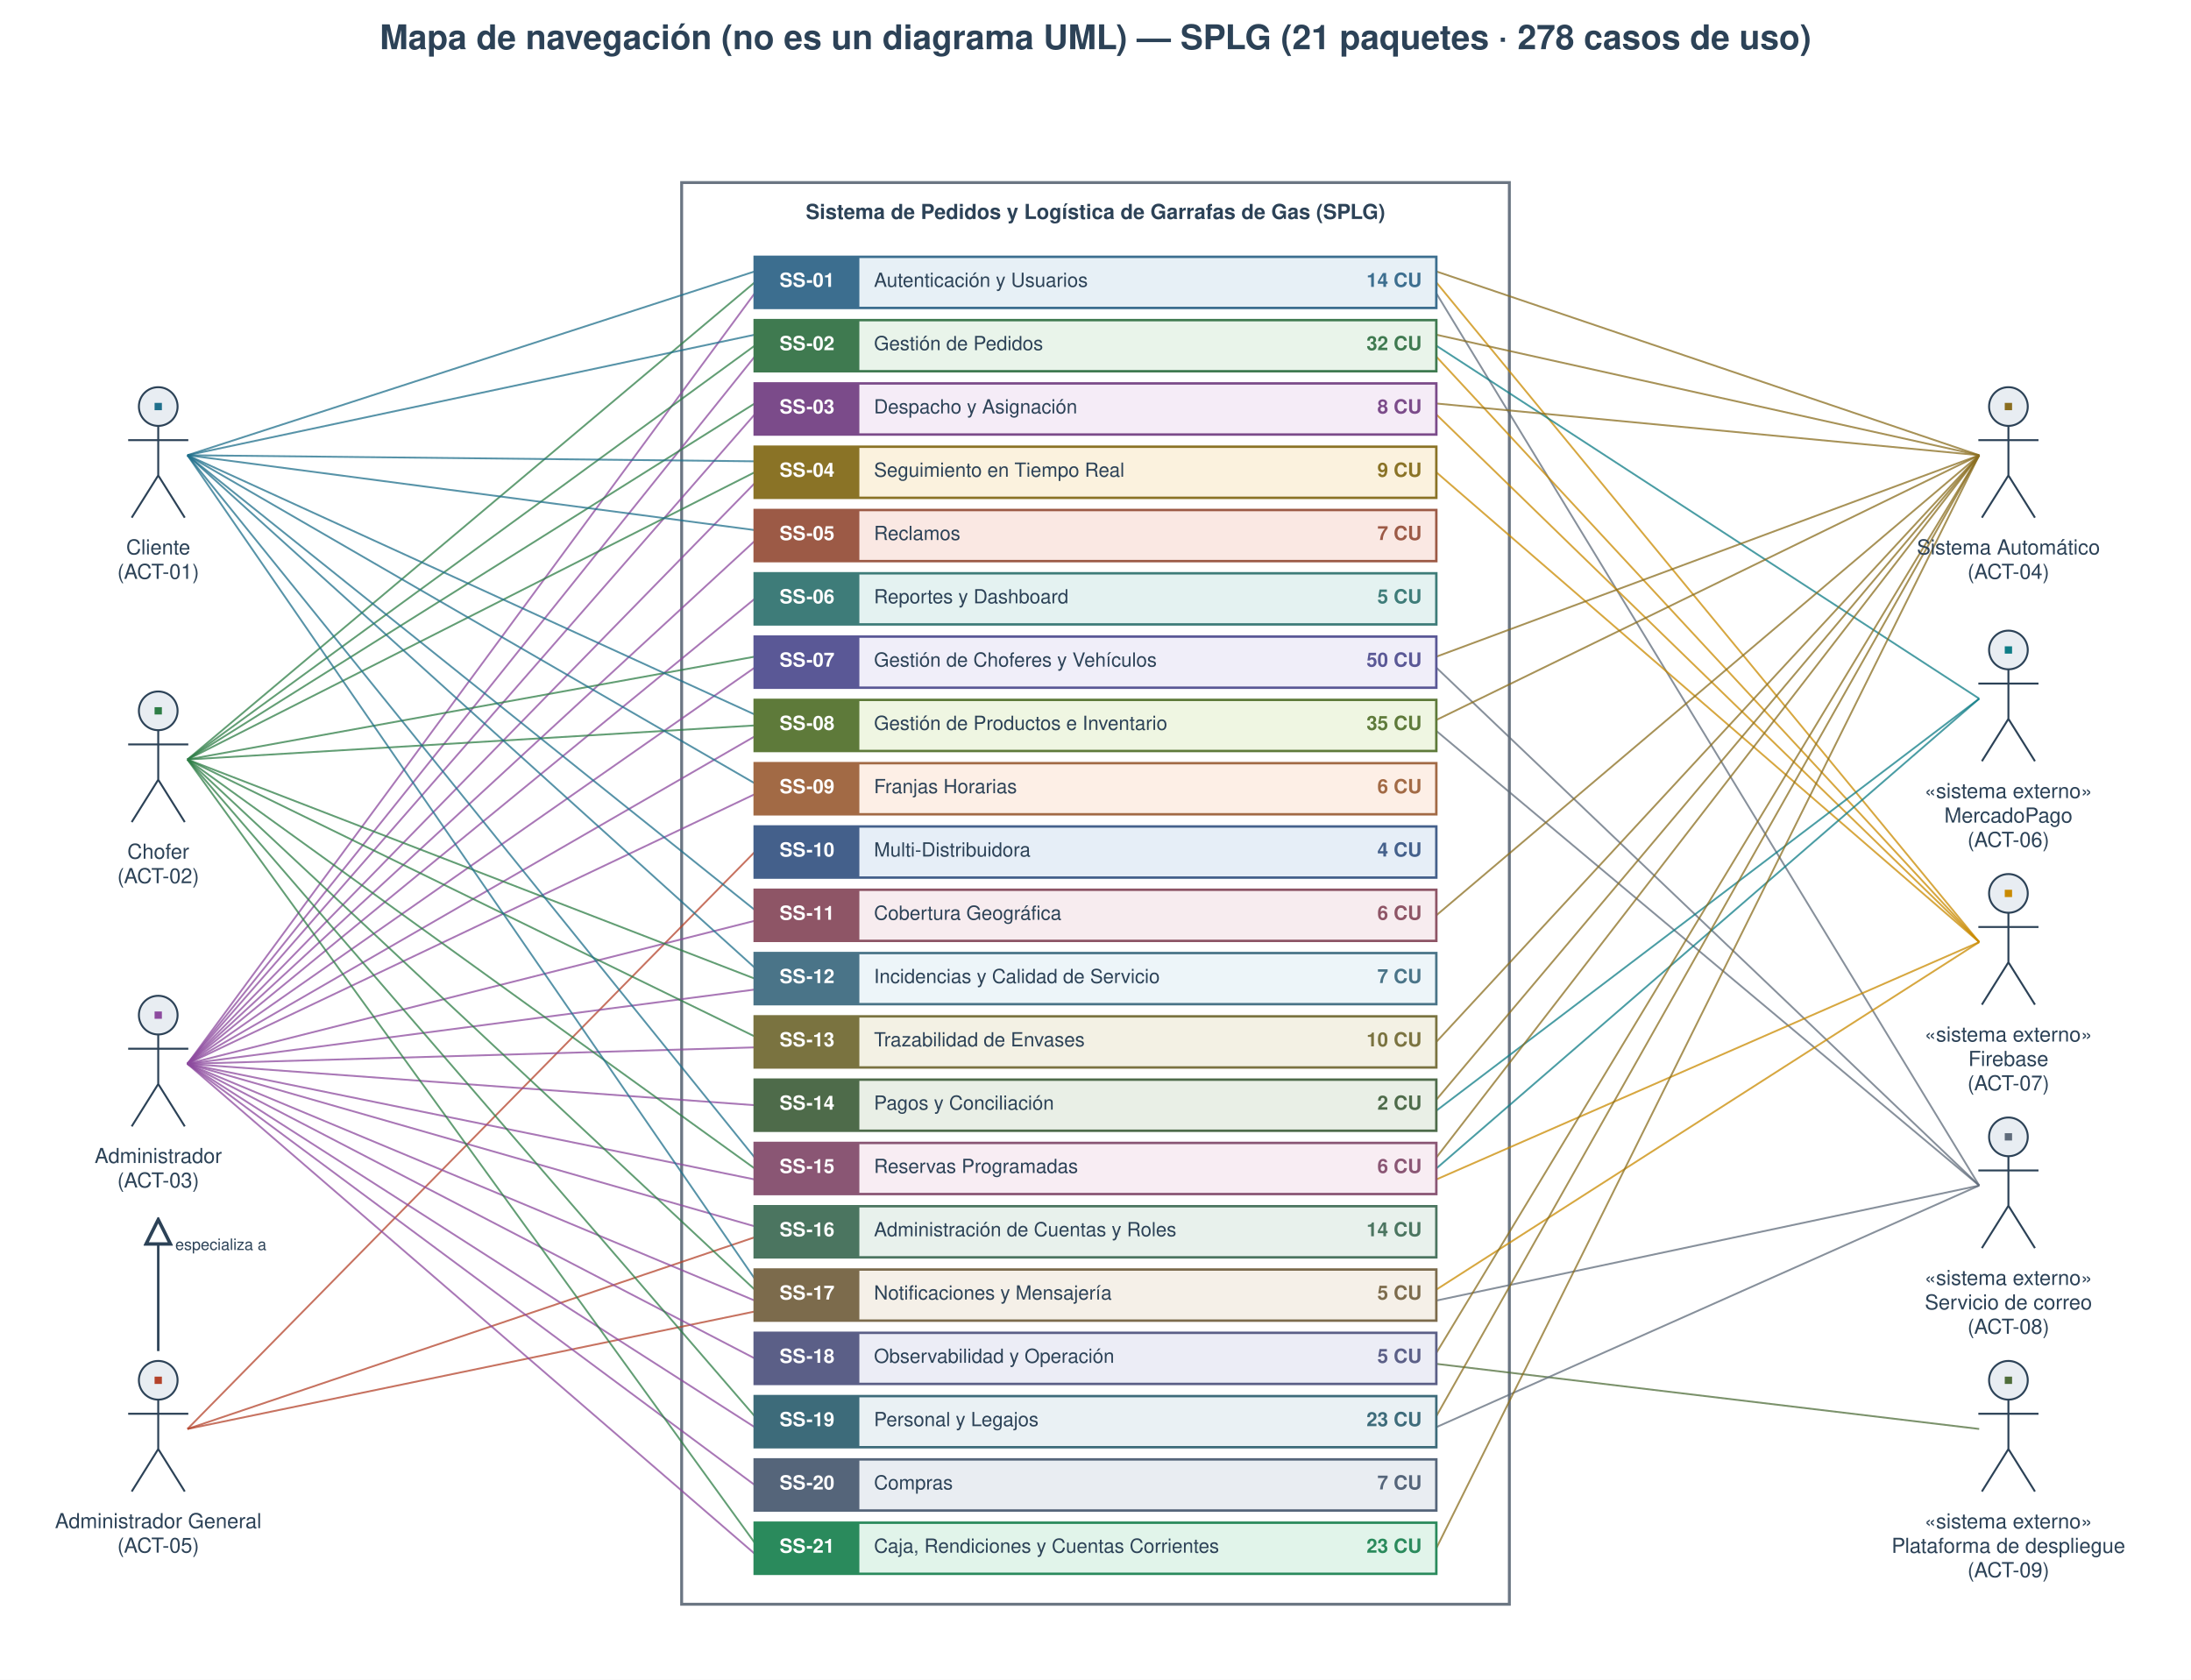
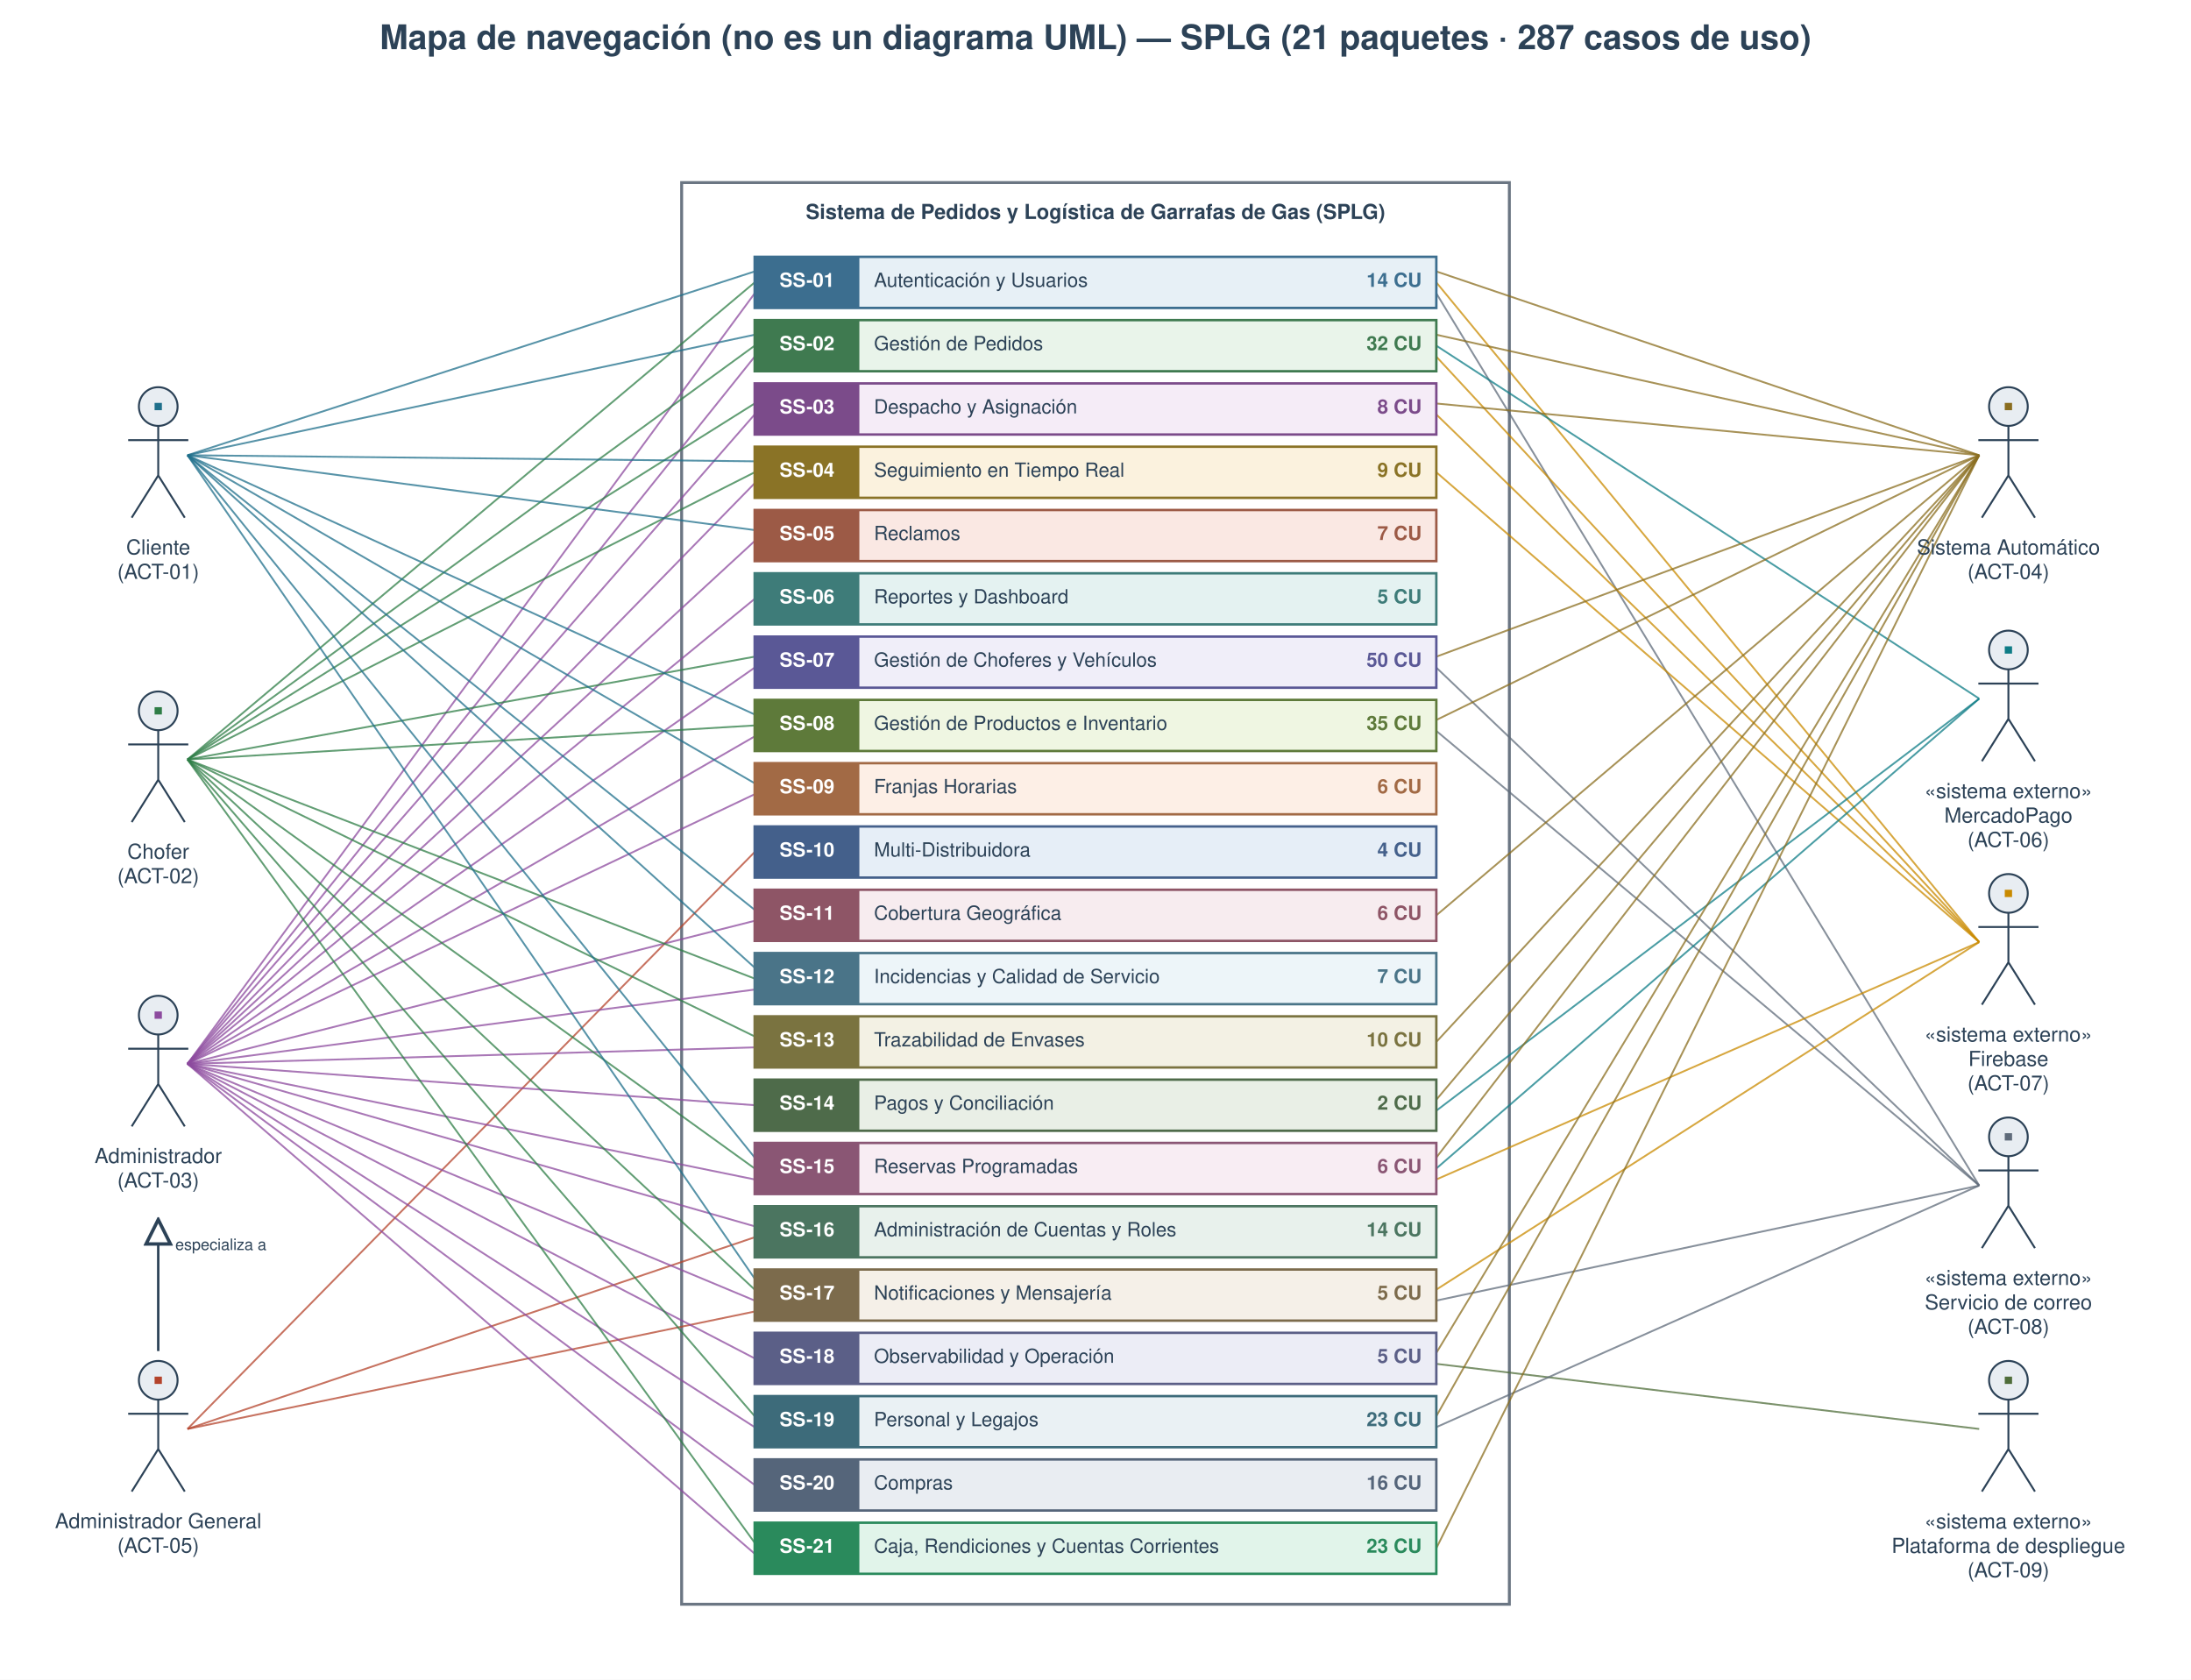
<svg xmlns="http://www.w3.org/2000/svg" width="1800" height="1380" viewBox="0 0 1800 1380" font-family="Helvetica, Arial, sans-serif">
  <defs>
    <marker id="abre" viewBox="0 0 10 10" refX="9" refY="5" markerWidth="9" markerHeight="9" orient="auto-start-reverse">
      <path d="M0 0 L10 5 L0 10" fill="none" stroke="#2C4257" stroke-width="1.4" />
    </marker>
    <marker id="hueco" viewBox="0 0 12 12" refX="11" refY="6" markerWidth="12" markerHeight="12" orient="auto">
      <path d="M1 1 L11 6 L1 11 Z" fill="#FFFFFF" stroke="#2C4257" stroke-width="1.4" />
    </marker>
  </defs>
  <rect width="100%" height="100%" fill="#FFFFFF" />
-   <text x="900.0" y="34.0" font-size="28" text-anchor="middle" dominant-baseline="central" fill="#2C4257" font-weight="bold">Mapa de navegación (no es un diagrama UML) — SPLG (21 paquetes · 278 casos de uso)</text>
+   <text x="900.0" y="34.0" font-size="28" text-anchor="middle" dominant-baseline="central" fill="#2C4257" font-weight="bold">Mapa de navegación (no es un diagrama UML) — SPLG (21 paquetes · 287 casos de uso)</text>
  <rect class="limite" data-x="560" data-y="150" data-w="680" data-h="1168" x="560.0" y="150" width="680" height="1168" fill="#FFFFFF" stroke="#6B7683" stroke-width="2.4" />
  <text x="900.0" y="176.0" font-size="17" text-anchor="middle" dominant-baseline="central" fill="#2C4257" font-weight="bold">Sistema de Pedidos y Logística de Garrafas de Gas (SPLG)</text>
  <line class="asoc" data-act="01" data-pq="SS-01" x1="154.0" y1="374.0" x2="620.0" y2="223.0" stroke="#1F6F8B" stroke-width="1.5" opacity=".75" />
  <line class="asoc" data-act="02" data-pq="SS-01" x1="154.0" y1="624.0" x2="620.0" y2="232.0" stroke="#2E7D46" stroke-width="1.5" opacity=".75" />
  <line class="asoc" data-act="03" data-pq="SS-01" x1="154.0" y1="874.0" x2="620.0" y2="241.0" stroke="#8C4A9E" stroke-width="1.5" opacity=".75" />
  <line class="asoc" data-act="01" data-pq="SS-02" x1="154.0" y1="374.0" x2="620.0" y2="275.0" stroke="#1F6F8B" stroke-width="1.5" opacity=".75" />
  <line class="asoc" data-act="02" data-pq="SS-02" x1="154.0" y1="624.0" x2="620.0" y2="284.0" stroke="#2E7D46" stroke-width="1.5" opacity=".75" />
  <line class="asoc" data-act="03" data-pq="SS-02" x1="154.0" y1="874.0" x2="620.0" y2="293.0" stroke="#8C4A9E" stroke-width="1.5" opacity=".75" />
  <line class="asoc" data-act="02" data-pq="SS-03" x1="154.0" y1="624.0" x2="620.0" y2="331.5" stroke="#2E7D46" stroke-width="1.5" opacity=".75" />
  <line class="asoc" data-act="03" data-pq="SS-03" x1="154.0" y1="874.0" x2="620.0" y2="340.5" stroke="#8C4A9E" stroke-width="1.5" opacity=".75" />
  <line class="asoc" data-act="01" data-pq="SS-04" x1="154.0" y1="374.0" x2="620.0" y2="379.0" stroke="#1F6F8B" stroke-width="1.5" opacity=".75" />
  <line class="asoc" data-act="02" data-pq="SS-04" x1="154.0" y1="624.0" x2="620.0" y2="388.0" stroke="#2E7D46" stroke-width="1.5" opacity=".75" />
  <line class="asoc" data-act="03" data-pq="SS-04" x1="154.0" y1="874.0" x2="620.0" y2="397.0" stroke="#8C4A9E" stroke-width="1.5" opacity=".75" />
  <line class="asoc" data-act="01" data-pq="SS-05" x1="154.0" y1="374.0" x2="620.0" y2="435.5" stroke="#1F6F8B" stroke-width="1.5" opacity=".75" />
  <line class="asoc" data-act="03" data-pq="SS-05" x1="154.0" y1="874.0" x2="620.0" y2="444.5" stroke="#8C4A9E" stroke-width="1.5" opacity=".75" />
  <line class="asoc" data-act="03" data-pq="SS-06" x1="154.0" y1="874.0" x2="620.0" y2="492.0" stroke="#8C4A9E" stroke-width="1.5" opacity=".75" />
  <line class="asoc" data-act="02" data-pq="SS-07" x1="154.0" y1="624.0" x2="620.0" y2="539.5" stroke="#2E7D46" stroke-width="1.5" opacity=".75" />
  <line class="asoc" data-act="03" data-pq="SS-07" x1="154.0" y1="874.0" x2="620.0" y2="548.5" stroke="#8C4A9E" stroke-width="1.5" opacity=".75" />
  <line class="asoc" data-act="01" data-pq="SS-08" x1="154.0" y1="374.0" x2="620.0" y2="587.0" stroke="#1F6F8B" stroke-width="1.5" opacity=".75" />
  <line class="asoc" data-act="02" data-pq="SS-08" x1="154.0" y1="624.0" x2="620.0" y2="596.0" stroke="#2E7D46" stroke-width="1.5" opacity=".75" />
  <line class="asoc" data-act="03" data-pq="SS-08" x1="154.0" y1="874.0" x2="620.0" y2="605.0" stroke="#8C4A9E" stroke-width="1.5" opacity=".75" />
  <line class="asoc" data-act="01" data-pq="SS-09" x1="154.0" y1="374.0" x2="620.0" y2="643.5" stroke="#1F6F8B" stroke-width="1.5" opacity=".75" />
  <line class="asoc" data-act="03" data-pq="SS-09" x1="154.0" y1="874.0" x2="620.0" y2="652.5" stroke="#8C4A9E" stroke-width="1.5" opacity=".75" />
  <line class="asoc" data-act="05" data-pq="SS-10" x1="154.0" y1="1174.0" x2="620.0" y2="700.0" stroke="#B4432B" stroke-width="1.5" opacity=".75" />
  <line class="asoc" data-act="01" data-pq="SS-11" x1="154.0" y1="374.0" x2="620.0" y2="747.5" stroke="#1F6F8B" stroke-width="1.5" opacity=".75" />
  <line class="asoc" data-act="03" data-pq="SS-11" x1="154.0" y1="874.0" x2="620.0" y2="756.5" stroke="#8C4A9E" stroke-width="1.5" opacity=".75" />
  <line class="asoc" data-act="01" data-pq="SS-12" x1="154.0" y1="374.0" x2="620.0" y2="795.0" stroke="#1F6F8B" stroke-width="1.5" opacity=".75" />
  <line class="asoc" data-act="02" data-pq="SS-12" x1="154.0" y1="624.0" x2="620.0" y2="804.0" stroke="#2E7D46" stroke-width="1.5" opacity=".75" />
  <line class="asoc" data-act="03" data-pq="SS-12" x1="154.0" y1="874.0" x2="620.0" y2="813.0" stroke="#8C4A9E" stroke-width="1.5" opacity=".75" />
  <line class="asoc" data-act="02" data-pq="SS-13" x1="154.0" y1="624.0" x2="620.0" y2="851.5" stroke="#2E7D46" stroke-width="1.5" opacity=".75" />
  <line class="asoc" data-act="03" data-pq="SS-13" x1="154.0" y1="874.0" x2="620.0" y2="860.5" stroke="#8C4A9E" stroke-width="1.5" opacity=".75" />
  <line class="asoc" data-act="03" data-pq="SS-14" x1="154.0" y1="874.0" x2="620.0" y2="908.0" stroke="#8C4A9E" stroke-width="1.5" opacity=".75" />
  <line class="asoc" data-act="01" data-pq="SS-15" x1="154.0" y1="374.0" x2="620.0" y2="951.0" stroke="#1F6F8B" stroke-width="1.5" opacity=".75" />
  <line class="asoc" data-act="02" data-pq="SS-15" x1="154.0" y1="624.0" x2="620.0" y2="960.0" stroke="#2E7D46" stroke-width="1.5" opacity=".75" />
  <line class="asoc" data-act="03" data-pq="SS-15" x1="154.0" y1="874.0" x2="620.0" y2="969.0" stroke="#8C4A9E" stroke-width="1.5" opacity=".75" />
  <line class="asoc" data-act="03" data-pq="SS-16" x1="154.0" y1="874.0" x2="620.0" y2="1007.5" stroke="#8C4A9E" stroke-width="1.5" opacity=".75" />
  <line class="asoc" data-act="05" data-pq="SS-16" x1="154.0" y1="1174.0" x2="620.0" y2="1016.5" stroke="#B4432B" stroke-width="1.5" opacity=".75" />
  <line class="asoc" data-act="01" data-pq="SS-17" x1="154.0" y1="374.0" x2="620.0" y2="1050.5" stroke="#1F6F8B" stroke-width="1.5" opacity=".75" />
  <line class="asoc" data-act="02" data-pq="SS-17" x1="154.0" y1="624.0" x2="620.0" y2="1059.5" stroke="#2E7D46" stroke-width="1.5" opacity=".75" />
  <line class="asoc" data-act="03" data-pq="SS-17" x1="154.0" y1="874.0" x2="620.0" y2="1068.5" stroke="#8C4A9E" stroke-width="1.5" opacity=".75" />
  <line class="asoc" data-act="05" data-pq="SS-17" x1="154.0" y1="1174.0" x2="620.0" y2="1077.5" stroke="#B4432B" stroke-width="1.5" opacity=".75" />
  <line class="asoc" data-act="03" data-pq="SS-18" x1="154.0" y1="874.0" x2="620.0" y2="1116.0" stroke="#8C4A9E" stroke-width="1.5" opacity=".75" />
  <line class="asoc" data-act="02" data-pq="SS-19" x1="154.0" y1="624.0" x2="620.0" y2="1163.5" stroke="#2E7D46" stroke-width="1.5" opacity=".75" />
  <line class="asoc" data-act="03" data-pq="SS-19" x1="154.0" y1="874.0" x2="620.0" y2="1172.5" stroke="#8C4A9E" stroke-width="1.5" opacity=".75" />
  <line class="asoc" data-act="03" data-pq="SS-20" x1="154.0" y1="874.0" x2="620.0" y2="1220.0" stroke="#8C4A9E" stroke-width="1.5" opacity=".75" />
  <line class="asoc" data-act="02" data-pq="SS-21" x1="154.0" y1="624.0" x2="620.0" y2="1267.5" stroke="#2E7D46" stroke-width="1.5" opacity=".75" />
  <line class="asoc" data-act="03" data-pq="SS-21" x1="154.0" y1="874.0" x2="620.0" y2="1276.5" stroke="#8C4A9E" stroke-width="1.5" opacity=".75" />
  <line class="asoc" data-act="04" data-pq="SS-01" x1="1626.0" y1="374.0" x2="1180.0" y2="223.0" stroke="#8A6D1F" stroke-width="1.5" opacity=".75" />
  <line class="asoc" data-act="07" data-pq="SS-01" x1="1626.0" y1="774.0" x2="1180.0" y2="232.0" stroke="#C98A00" stroke-width="1.5" opacity=".75" />
  <line class="asoc" data-act="08" data-pq="SS-01" x1="1626.0" y1="974.0" x2="1180.0" y2="241.0" stroke="#5F6B7A" stroke-width="1.5" opacity=".75" />
  <line class="asoc" data-act="04" data-pq="SS-02" x1="1626.0" y1="374.0" x2="1180.0" y2="275.0" stroke="#8A6D1F" stroke-width="1.5" opacity=".75" />
  <line class="asoc" data-act="06" data-pq="SS-02" x1="1626.0" y1="574.0" x2="1180.0" y2="284.0" stroke="#0E7C86" stroke-width="1.5" opacity=".75" />
  <line class="asoc" data-act="07" data-pq="SS-02" x1="1626.0" y1="774.0" x2="1180.0" y2="293.0" stroke="#C98A00" stroke-width="1.5" opacity=".75" />
  <line class="asoc" data-act="04" data-pq="SS-03" x1="1626.0" y1="374.0" x2="1180.0" y2="331.5" stroke="#8A6D1F" stroke-width="1.5" opacity=".75" />
  <line class="asoc" data-act="07" data-pq="SS-03" x1="1626.0" y1="774.0" x2="1180.0" y2="340.5" stroke="#C98A00" stroke-width="1.5" opacity=".75" />
  <line class="asoc" data-act="07" data-pq="SS-04" x1="1626.0" y1="774.0" x2="1180.0" y2="388.0" stroke="#C98A00" stroke-width="1.5" opacity=".75" />
  <line class="asoc" data-act="04" data-pq="SS-07" x1="1626.0" y1="374.0" x2="1180.0" y2="539.5" stroke="#8A6D1F" stroke-width="1.5" opacity=".75" />
  <line class="asoc" data-act="08" data-pq="SS-07" x1="1626.0" y1="974.0" x2="1180.0" y2="548.5" stroke="#5F6B7A" stroke-width="1.5" opacity=".75" />
  <line class="asoc" data-act="04" data-pq="SS-08" x1="1626.0" y1="374.0" x2="1180.0" y2="591.5" stroke="#8A6D1F" stroke-width="1.5" opacity=".75" />
  <line class="asoc" data-act="08" data-pq="SS-08" x1="1626.0" y1="974.0" x2="1180.0" y2="600.5" stroke="#5F6B7A" stroke-width="1.5" opacity=".75" />
  <line class="asoc" data-act="04" data-pq="SS-11" x1="1626.0" y1="374.0" x2="1180.0" y2="752.0" stroke="#8A6D1F" stroke-width="1.5" opacity=".75" />
  <line class="asoc" data-act="04" data-pq="SS-13" x1="1626.0" y1="374.0" x2="1180.0" y2="856.0" stroke="#8A6D1F" stroke-width="1.5" opacity=".75" />
  <line class="asoc" data-act="04" data-pq="SS-14" x1="1626.0" y1="374.0" x2="1180.0" y2="903.5" stroke="#8A6D1F" stroke-width="1.5" opacity=".75" />
  <line class="asoc" data-act="06" data-pq="SS-14" x1="1626.0" y1="574.0" x2="1180.0" y2="912.5" stroke="#0E7C86" stroke-width="1.5" opacity=".75" />
  <line class="asoc" data-act="04" data-pq="SS-15" x1="1626.0" y1="374.0" x2="1180.0" y2="951.0" stroke="#8A6D1F" stroke-width="1.5" opacity=".75" />
  <line class="asoc" data-act="06" data-pq="SS-15" x1="1626.0" y1="574.0" x2="1180.0" y2="960.0" stroke="#0E7C86" stroke-width="1.5" opacity=".75" />
  <line class="asoc" data-act="07" data-pq="SS-15" x1="1626.0" y1="774.0" x2="1180.0" y2="969.0" stroke="#C98A00" stroke-width="1.5" opacity=".75" />
  <line class="asoc" data-act="07" data-pq="SS-17" x1="1626.0" y1="774.0" x2="1180.0" y2="1059.5" stroke="#C98A00" stroke-width="1.5" opacity=".75" />
  <line class="asoc" data-act="08" data-pq="SS-17" x1="1626.0" y1="974.0" x2="1180.0" y2="1068.5" stroke="#5F6B7A" stroke-width="1.5" opacity=".75" />
  <line class="asoc" data-act="04" data-pq="SS-18" x1="1626.0" y1="374.0" x2="1180.0" y2="1111.5" stroke="#8A6D1F" stroke-width="1.5" opacity=".75" />
  <line class="asoc" data-act="09" data-pq="SS-18" x1="1626.0" y1="1174.0" x2="1180.0" y2="1120.5" stroke="#4F6D3A" stroke-width="1.5" opacity=".75" />
  <line class="asoc" data-act="04" data-pq="SS-19" x1="1626.0" y1="374.0" x2="1180.0" y2="1163.5" stroke="#8A6D1F" stroke-width="1.5" opacity=".75" />
  <line class="asoc" data-act="08" data-pq="SS-19" x1="1626.0" y1="974.0" x2="1180.0" y2="1172.5" stroke="#5F6B7A" stroke-width="1.5" opacity=".75" />
  <line class="asoc" data-act="04" data-pq="SS-21" x1="1626.0" y1="374.0" x2="1180.0" y2="1272.0" stroke="#8A6D1F" stroke-width="1.5" opacity=".75" />
  <g class="paquete" data-pq="SS-01" data-n="14">
    <rect x="620.0" y="211" width="560" height="42" fill="#E7F0F6" stroke="#3C6E8F" stroke-width="2" />
    <rect x="620.0" y="211" width="86" height="42" fill="#3C6E8F" />
    <text x="663.0" y="232.0" font-size="16" text-anchor="middle" dominant-baseline="central" fill="#FFFFFF" font-weight="bold">SS-01</text>
    <text x="718.0" y="232.0" font-size="16" text-anchor="start" dominant-baseline="central" fill="#2C4257">Autenticación y Usuarios</text>
    <text x="1168.0" y="232.0" font-size="16" text-anchor="end" dominant-baseline="central" fill="#3C6E8F" font-weight="bold">14 CU</text>
  </g>
  <g class="paquete" data-pq="SS-02" data-n="32">
    <rect x="620.0" y="263" width="560" height="42" fill="#E9F4EA" stroke="#3F7A50" stroke-width="2" />
    <rect x="620.0" y="263" width="86" height="42" fill="#3F7A50" />
    <text x="663.0" y="284.0" font-size="16" text-anchor="middle" dominant-baseline="central" fill="#FFFFFF" font-weight="bold">SS-02</text>
    <text x="718.0" y="284.0" font-size="16" text-anchor="start" dominant-baseline="central" fill="#2C4257">Gestión de Pedidos</text>
    <text x="1168.0" y="284.0" font-size="16" text-anchor="end" dominant-baseline="central" fill="#3F7A50" font-weight="bold">32 CU</text>
  </g>
  <g class="paquete" data-pq="SS-03" data-n="8">
    <rect x="620.0" y="315" width="560" height="42" fill="#F5ECF7" stroke="#7B4B8A" stroke-width="2" />
    <rect x="620.0" y="315" width="86" height="42" fill="#7B4B8A" />
    <text x="663.0" y="336.0" font-size="16" text-anchor="middle" dominant-baseline="central" fill="#FFFFFF" font-weight="bold">SS-03</text>
    <text x="718.0" y="336.0" font-size="16" text-anchor="start" dominant-baseline="central" fill="#2C4257">Despacho y Asignación</text>
    <text x="1168.0" y="336.0" font-size="16" text-anchor="end" dominant-baseline="central" fill="#7B4B8A" font-weight="bold">8 CU</text>
  </g>
  <g class="paquete" data-pq="SS-04" data-n="9">
    <rect x="620.0" y="367" width="560" height="42" fill="#FBF2DE" stroke="#8A7326" stroke-width="2" />
    <rect x="620.0" y="367" width="86" height="42" fill="#8A7326" />
    <text x="663.0" y="388.0" font-size="16" text-anchor="middle" dominant-baseline="central" fill="#FFFFFF" font-weight="bold">SS-04</text>
    <text x="718.0" y="388.0" font-size="16" text-anchor="start" dominant-baseline="central" fill="#2C4257">Seguimiento en Tiempo Real</text>
    <text x="1168.0" y="388.0" font-size="16" text-anchor="end" dominant-baseline="central" fill="#8A7326" font-weight="bold">9 CU</text>
  </g>
  <g class="paquete" data-pq="SS-05" data-n="7">
    <rect x="620.0" y="419" width="560" height="42" fill="#FAE8E3" stroke="#9C5A46" stroke-width="2" />
    <rect x="620.0" y="419" width="86" height="42" fill="#9C5A46" />
    <text x="663.0" y="440.0" font-size="16" text-anchor="middle" dominant-baseline="central" fill="#FFFFFF" font-weight="bold">SS-05</text>
    <text x="718.0" y="440.0" font-size="16" text-anchor="start" dominant-baseline="central" fill="#2C4257">Reclamos</text>
    <text x="1168.0" y="440.0" font-size="16" text-anchor="end" dominant-baseline="central" fill="#9C5A46" font-weight="bold">7 CU</text>
  </g>
  <g class="paquete" data-pq="SS-06" data-n="5">
    <rect x="620.0" y="471" width="560" height="42" fill="#E4F2F1" stroke="#3E7C79" stroke-width="2" />
    <rect x="620.0" y="471" width="86" height="42" fill="#3E7C79" />
    <text x="663.0" y="492.0" font-size="16" text-anchor="middle" dominant-baseline="central" fill="#FFFFFF" font-weight="bold">SS-06</text>
    <text x="718.0" y="492.0" font-size="16" text-anchor="start" dominant-baseline="central" fill="#2C4257">Reportes y Dashboard</text>
    <text x="1168.0" y="492.0" font-size="16" text-anchor="end" dominant-baseline="central" fill="#3E7C79" font-weight="bold">5 CU</text>
  </g>
  <g class="paquete" data-pq="SS-07" data-n="50">
    <rect x="620.0" y="523" width="560" height="42" fill="#F0EEF9" stroke="#5A5896" stroke-width="2" />
    <rect x="620.0" y="523" width="86" height="42" fill="#5A5896" />
    <text x="663.0" y="544.0" font-size="16" text-anchor="middle" dominant-baseline="central" fill="#FFFFFF" font-weight="bold">SS-07</text>
    <text x="718.0" y="544.0" font-size="16" text-anchor="start" dominant-baseline="central" fill="#2C4257">Gestión de Choferes y Vehículos</text>
    <text x="1168.0" y="544.0" font-size="16" text-anchor="end" dominant-baseline="central" fill="#5A5896" font-weight="bold">50 CU</text>
  </g>
  <g class="paquete" data-pq="SS-08" data-n="35">
    <rect x="620.0" y="575" width="560" height="42" fill="#EFF6E2" stroke="#5E7A3A" stroke-width="2" />
    <rect x="620.0" y="575" width="86" height="42" fill="#5E7A3A" />
    <text x="663.0" y="596.0" font-size="16" text-anchor="middle" dominant-baseline="central" fill="#FFFFFF" font-weight="bold">SS-08</text>
    <text x="718.0" y="596.0" font-size="16" text-anchor="start" dominant-baseline="central" fill="#2C4257">Gestión de Productos e Inventario</text>
    <text x="1168.0" y="596.0" font-size="16" text-anchor="end" dominant-baseline="central" fill="#5E7A3A" font-weight="bold">35 CU</text>
  </g>
  <g class="paquete" data-pq="SS-09" data-n="6">
    <rect x="620.0" y="627" width="560" height="42" fill="#FDEFE6" stroke="#A26A45" stroke-width="2" />
    <rect x="620.0" y="627" width="86" height="42" fill="#A26A45" />
    <text x="663.0" y="648.0" font-size="16" text-anchor="middle" dominant-baseline="central" fill="#FFFFFF" font-weight="bold">SS-09</text>
    <text x="718.0" y="648.0" font-size="16" text-anchor="start" dominant-baseline="central" fill="#2C4257">Franjas Horarias</text>
    <text x="1168.0" y="648.0" font-size="16" text-anchor="end" dominant-baseline="central" fill="#A26A45" font-weight="bold">6 CU</text>
  </g>
  <g class="paquete" data-pq="SS-10" data-n="4">
    <rect x="620.0" y="679" width="560" height="42" fill="#E6EEF7" stroke="#44608B" stroke-width="2" />
    <rect x="620.0" y="679" width="86" height="42" fill="#44608B" />
    <text x="663.0" y="700.0" font-size="16" text-anchor="middle" dominant-baseline="central" fill="#FFFFFF" font-weight="bold">SS-10</text>
    <text x="718.0" y="700.0" font-size="16" text-anchor="start" dominant-baseline="central" fill="#2C4257">Multi-Distribuidora</text>
    <text x="1168.0" y="700.0" font-size="16" text-anchor="end" dominant-baseline="central" fill="#44608B" font-weight="bold">4 CU</text>
  </g>
  <g class="paquete" data-pq="SS-11" data-n="6">
    <rect x="620.0" y="731" width="560" height="42" fill="#F7ECEF" stroke="#8E5566" stroke-width="2" />
    <rect x="620.0" y="731" width="86" height="42" fill="#8E5566" />
    <text x="663.0" y="752.0" font-size="16" text-anchor="middle" dominant-baseline="central" fill="#FFFFFF" font-weight="bold">SS-11</text>
    <text x="718.0" y="752.0" font-size="16" text-anchor="start" dominant-baseline="central" fill="#2C4257">Cobertura Geográfica</text>
    <text x="1168.0" y="752.0" font-size="16" text-anchor="end" dominant-baseline="central" fill="#8E5566" font-weight="bold">6 CU</text>
  </g>
  <g class="paquete" data-pq="SS-12" data-n="7">
    <rect x="620.0" y="783" width="560" height="42" fill="#EDF5F9" stroke="#4A7488" stroke-width="2" />
    <rect x="620.0" y="783" width="86" height="42" fill="#4A7488" />
    <text x="663.0" y="804.0" font-size="16" text-anchor="middle" dominant-baseline="central" fill="#FFFFFF" font-weight="bold">SS-12</text>
    <text x="718.0" y="804.0" font-size="16" text-anchor="start" dominant-baseline="central" fill="#2C4257">Incidencias y Calidad de Servicio</text>
    <text x="1168.0" y="804.0" font-size="16" text-anchor="end" dominant-baseline="central" fill="#4A7488" font-weight="bold">7 CU</text>
  </g>
  <g class="paquete" data-pq="SS-13" data-n="10">
    <rect x="620.0" y="835" width="560" height="42" fill="#F3F1E4" stroke="#7A7340" stroke-width="2" />
    <rect x="620.0" y="835" width="86" height="42" fill="#7A7340" />
    <text x="663.0" y="856.0" font-size="16" text-anchor="middle" dominant-baseline="central" fill="#FFFFFF" font-weight="bold">SS-13</text>
    <text x="718.0" y="856.0" font-size="16" text-anchor="start" dominant-baseline="central" fill="#2C4257">Trazabilidad de Envases</text>
    <text x="1168.0" y="856.0" font-size="16" text-anchor="end" dominant-baseline="central" fill="#7A7340" font-weight="bold">10 CU</text>
  </g>
  <g class="paquete" data-pq="SS-14" data-n="2">
    <rect x="620.0" y="887" width="560" height="42" fill="#E9EFE6" stroke="#4E6B4A" stroke-width="2" />
    <rect x="620.0" y="887" width="86" height="42" fill="#4E6B4A" />
    <text x="663.0" y="908.0" font-size="16" text-anchor="middle" dominant-baseline="central" fill="#FFFFFF" font-weight="bold">SS-14</text>
    <text x="718.0" y="908.0" font-size="16" text-anchor="start" dominant-baseline="central" fill="#2C4257">Pagos y Conciliación</text>
    <text x="1168.0" y="908.0" font-size="16" text-anchor="end" dominant-baseline="central" fill="#4E6B4A" font-weight="bold">2 CU</text>
  </g>
  <g class="paquete" data-pq="SS-15" data-n="6">
    <rect x="620.0" y="939" width="560" height="42" fill="#F8EDF3" stroke="#8A5674" stroke-width="2" />
    <rect x="620.0" y="939" width="86" height="42" fill="#8A5674" />
    <text x="663.0" y="960.0" font-size="16" text-anchor="middle" dominant-baseline="central" fill="#FFFFFF" font-weight="bold">SS-15</text>
    <text x="718.0" y="960.0" font-size="16" text-anchor="start" dominant-baseline="central" fill="#2C4257">Reservas Programadas</text>
    <text x="1168.0" y="960.0" font-size="16" text-anchor="end" dominant-baseline="central" fill="#8A5674" font-weight="bold">6 CU</text>
  </g>
  <g class="paquete" data-pq="SS-16" data-n="14">
    <rect x="620.0" y="991" width="560" height="42" fill="#E8F1EC" stroke="#4B7560" stroke-width="2" />
    <rect x="620.0" y="991" width="86" height="42" fill="#4B7560" />
    <text x="663.0" y="1012.0" font-size="16" text-anchor="middle" dominant-baseline="central" fill="#FFFFFF" font-weight="bold">SS-16</text>
    <text x="718.0" y="1012.0" font-size="16" text-anchor="start" dominant-baseline="central" fill="#2C4257">Administración de Cuentas y Roles</text>
    <text x="1168.0" y="1012.0" font-size="16" text-anchor="end" dominant-baseline="central" fill="#4B7560" font-weight="bold">14 CU</text>
  </g>
  <g class="paquete" data-pq="SS-17" data-n="5">
    <rect x="620.0" y="1043" width="560" height="42" fill="#F5F0E8" stroke="#7C6B4C" stroke-width="2" />
    <rect x="620.0" y="1043" width="86" height="42" fill="#7C6B4C" />
    <text x="663.0" y="1064.0" font-size="16" text-anchor="middle" dominant-baseline="central" fill="#FFFFFF" font-weight="bold">SS-17</text>
    <text x="718.0" y="1064.0" font-size="16" text-anchor="start" dominant-baseline="central" fill="#2C4257">Notificaciones y Mensajería</text>
    <text x="1168.0" y="1064.0" font-size="16" text-anchor="end" dominant-baseline="central" fill="#7C6B4C" font-weight="bold">5 CU</text>
  </g>
  <g class="paquete" data-pq="SS-18" data-n="5">
    <rect x="620.0" y="1095" width="560" height="42" fill="#ECEDF6" stroke="#5B5F87" stroke-width="2" />
    <rect x="620.0" y="1095" width="86" height="42" fill="#5B5F87" />
    <text x="663.0" y="1116.0" font-size="16" text-anchor="middle" dominant-baseline="central" fill="#FFFFFF" font-weight="bold">SS-18</text>
    <text x="718.0" y="1116.0" font-size="16" text-anchor="start" dominant-baseline="central" fill="#2C4257">Observabilidad y Operación</text>
    <text x="1168.0" y="1116.0" font-size="16" text-anchor="end" dominant-baseline="central" fill="#5B5F87" font-weight="bold">5 CU</text>
  </g>
  <g class="paquete" data-pq="SS-19" data-n="23">
    <rect x="620.0" y="1147" width="560" height="42" fill="#EAF1F4" stroke="#3D6B7A" stroke-width="2" />
    <rect x="620.0" y="1147" width="86" height="42" fill="#3D6B7A" />
    <text x="663.0" y="1168.0" font-size="16" text-anchor="middle" dominant-baseline="central" fill="#FFFFFF" font-weight="bold">SS-19</text>
    <text x="718.0" y="1168.0" font-size="16" text-anchor="start" dominant-baseline="central" fill="#2C4257">Personal y Legajos</text>
    <text x="1168.0" y="1168.0" font-size="16" text-anchor="end" dominant-baseline="central" fill="#3D6B7A" font-weight="bold">23 CU</text>
  </g>
-   <g class="paquete" data-pq="SS-20" data-n="7">
+   <g class="paquete" data-pq="SS-20" data-n="16">
    <rect x="620.0" y="1199" width="560" height="42" fill="#E9EDF2" stroke="#55657A" stroke-width="2" />
    <rect x="620.0" y="1199" width="86" height="42" fill="#55657A" />
    <text x="663.0" y="1220.0" font-size="16" text-anchor="middle" dominant-baseline="central" fill="#FFFFFF" font-weight="bold">SS-20</text>
    <text x="718.0" y="1220.0" font-size="16" text-anchor="start" dominant-baseline="central" fill="#2C4257">Compras</text>
-     <text x="1168.0" y="1220.0" font-size="16" text-anchor="end" dominant-baseline="central" fill="#55657A" font-weight="bold">7 CU</text>
+     <text x="1168.0" y="1220.0" font-size="16" text-anchor="end" dominant-baseline="central" fill="#55657A" font-weight="bold">16 CU</text>
  </g>
  <g class="paquete" data-pq="SS-21" data-n="23">
    <rect x="620.0" y="1251" width="560" height="42" fill="#E1F4EA" stroke="#2A8A5C" stroke-width="2" />
    <rect x="620.0" y="1251" width="86" height="42" fill="#2A8A5C" />
    <text x="663.0" y="1272.0" font-size="16" text-anchor="middle" dominant-baseline="central" fill="#FFFFFF" font-weight="bold">SS-21</text>
    <text x="718.0" y="1272.0" font-size="16" text-anchor="start" dominant-baseline="central" fill="#2C4257">Caja, Rendiciones y Cuentas Corrientes</text>
    <text x="1168.0" y="1272.0" font-size="16" text-anchor="end" dominant-baseline="central" fill="#2A8A5C" font-weight="bold">23 CU</text>
  </g>
  <g class="actor" data-act="01" data-x="130" data-y="334">
    <circle cx="130.0" cy="334.0" r="15.9" fill="#E8EDF2" stroke="#2C4257" stroke-width="1.6" />
    <path d="M130.0 349.9 V390.6 M105.3 361.6 H154.7 M130.0 390.6 L108.2 425.3 M130.0 390.6 L151.8 425.3" stroke="#2C4257" stroke-width="1.6" fill="none" />
    <text x="130.0" y="451.6" font-size="17" text-anchor="middle" dominant-baseline="central" fill="#2C4257">Cliente</text>
    <text x="130.0" y="471.7" font-size="17" text-anchor="middle" dominant-baseline="central" fill="#2C4257">(ACT-01)</text>
    <rect x="127.0" y="331.0" width="6" height="6" fill="#1F6F8B" stroke="none" />
  </g>
  <g class="actor" data-act="02" data-x="130" data-y="584">
    <circle cx="130.0" cy="584.0" r="15.9" fill="#E8EDF2" stroke="#2C4257" stroke-width="1.6" />
    <path d="M130.0 600.0 V640.6 M105.3 611.6 H154.7 M130.0 640.6 L108.2 675.4 M130.0 640.6 L151.8 675.4" stroke="#2C4257" stroke-width="1.6" fill="none" />
    <text x="130.0" y="701.6" font-size="17" text-anchor="middle" dominant-baseline="central" fill="#2C4257">Chofer</text>
    <text x="130.0" y="721.7" font-size="17" text-anchor="middle" dominant-baseline="central" fill="#2C4257">(ACT-02)</text>
    <rect x="127.0" y="581.0" width="6" height="6" fill="#2E7D46" stroke="none" />
  </g>
  <g class="actor" data-act="03" data-x="130" data-y="834">
    <circle cx="130.0" cy="834.0" r="15.9" fill="#E8EDF2" stroke="#2C4257" stroke-width="1.6" />
    <path d="M130.0 850.0 V890.6 M105.3 861.6 H154.7 M130.0 890.6 L108.2 925.4 M130.0 890.6 L151.8 925.4" stroke="#2C4257" stroke-width="1.6" fill="none" />
    <text x="130.0" y="951.6" font-size="17" text-anchor="middle" dominant-baseline="central" fill="#2C4257">Administrador</text>
    <text x="130.0" y="971.7" font-size="17" text-anchor="middle" dominant-baseline="central" fill="#2C4257">(ACT-03)</text>
    <rect x="127.0" y="831.0" width="6" height="6" fill="#8C4A9E" stroke="none" />
  </g>
  <g class="actor" data-act="05" data-x="130" data-y="1134">
    <circle cx="130.0" cy="1134.0" r="15.9" fill="#E8EDF2" stroke="#2C4257" stroke-width="1.6" />
    <path d="M130.0 1150.0 V1190.5 M105.3 1161.5 H154.7 M130.0 1190.5 L108.2 1225.4 M130.0 1190.5 L151.8 1225.4" stroke="#2C4257" stroke-width="1.6" fill="none" />
    <text x="130.0" y="1251.6" font-size="17" text-anchor="middle" dominant-baseline="central" fill="#2C4257">Administrador General</text>
    <text x="130.0" y="1271.7" font-size="17" text-anchor="middle" dominant-baseline="central" fill="#2C4257">(ACT-05)</text>
    <rect x="127.0" y="1131.0" width="6" height="6" fill="#B4432B" stroke="none" />
  </g>
  <g class="actor" data-act="04" data-x="1650" data-y="334">
    <circle cx="1650.0" cy="334.0" r="15.9" fill="#E8EDF2" stroke="#2C4257" stroke-width="1.6" />
    <path d="M1650.0 349.9 V390.6 M1625.3 361.6 H1674.7 M1650.0 390.6 L1628.2 425.3 M1650.0 390.6 L1671.8 425.3" stroke="#2C4257" stroke-width="1.6" fill="none" />
    <text x="1650.0" y="451.6" font-size="17" text-anchor="middle" dominant-baseline="central" fill="#2C4257">Sistema Automático</text>
    <text x="1650.0" y="471.7" font-size="17" text-anchor="middle" dominant-baseline="central" fill="#2C4257">(ACT-04)</text>
    <rect x="1647.0" y="331.0" width="6" height="6" fill="#8A6D1F" stroke="none" />
  </g>
  <g class="actor" data-act="06" data-x="1650" data-y="534">
    <circle cx="1650.0" cy="534.0" r="15.9" fill="#E8EDF2" stroke="#2C4257" stroke-width="1.6" />
    <path d="M1650.0 550.0 V590.6 M1625.3 561.6 H1674.7 M1650.0 590.6 L1628.2 625.4 M1650.0 590.6 L1671.8 625.4" stroke="#2C4257" stroke-width="1.6" fill="none" />
    <text x="1650.0" y="651.8" font-size="17" text-anchor="middle" dominant-baseline="central" fill="#2C4257">«sistema externo»</text>
    <text x="1650.0" y="671.9" font-size="17" text-anchor="middle" dominant-baseline="central" fill="#2C4257">MercadoPago</text>
    <text x="1650.0" y="691.9" font-size="17" text-anchor="middle" dominant-baseline="central" fill="#2C4257">(ACT-06)</text>
    <rect x="1647.0" y="531.0" width="6" height="6" fill="#0E7C86" stroke="none" />
  </g>
  <g class="actor" data-act="07" data-x="1650" data-y="734">
    <circle cx="1650.0" cy="734.0" r="15.9" fill="#E8EDF2" stroke="#2C4257" stroke-width="1.6" />
    <path d="M1650.0 750.0 V790.6 M1625.3 761.6 H1674.7 M1650.0 790.6 L1628.2 825.4 M1650.0 790.6 L1671.8 825.4" stroke="#2C4257" stroke-width="1.6" fill="none" />
    <text x="1650.0" y="851.8" font-size="17" text-anchor="middle" dominant-baseline="central" fill="#2C4257">«sistema externo»</text>
    <text x="1650.0" y="871.9" font-size="17" text-anchor="middle" dominant-baseline="central" fill="#2C4257">Firebase</text>
    <text x="1650.0" y="891.9" font-size="17" text-anchor="middle" dominant-baseline="central" fill="#2C4257">(ACT-07)</text>
    <rect x="1647.0" y="731.0" width="6" height="6" fill="#C98A00" stroke="none" />
  </g>
  <g class="actor" data-act="08" data-x="1650" data-y="934">
    <circle cx="1650.0" cy="934.0" r="15.9" fill="#E8EDF2" stroke="#2C4257" stroke-width="1.6" />
    <path d="M1650.0 950.0 V990.6 M1625.3 961.6 H1674.7 M1650.0 990.6 L1628.2 1025.4 M1650.0 990.6 L1671.8 1025.4" stroke="#2C4257" stroke-width="1.6" fill="none" />
    <text x="1650.0" y="1051.8" font-size="17" text-anchor="middle" dominant-baseline="central" fill="#2C4257">«sistema externo»</text>
    <text x="1650.0" y="1071.9" font-size="17" text-anchor="middle" dominant-baseline="central" fill="#2C4257">Servicio de correo</text>
    <text x="1650.0" y="1091.9" font-size="17" text-anchor="middle" dominant-baseline="central" fill="#2C4257">(ACT-08)</text>
    <rect x="1647.0" y="931.0" width="6" height="6" fill="#5F6B7A" stroke="none" />
  </g>
  <g class="actor" data-act="09" data-x="1650" data-y="1134">
    <circle cx="1650.0" cy="1134.0" r="15.9" fill="#E8EDF2" stroke="#2C4257" stroke-width="1.6" />
    <path d="M1650.0 1150.0 V1190.5 M1625.3 1161.5 H1674.7 M1650.0 1190.5 L1628.2 1225.4 M1650.0 1190.5 L1671.8 1225.4" stroke="#2C4257" stroke-width="1.6" fill="none" />
    <text x="1650.0" y="1251.8" font-size="17" text-anchor="middle" dominant-baseline="central" fill="#2C4257">«sistema externo»</text>
    <text x="1650.0" y="1271.9" font-size="17" text-anchor="middle" dominant-baseline="central" fill="#2C4257">Plataforma de despliegue</text>
    <text x="1650.0" y="1291.9" font-size="17" text-anchor="middle" dominant-baseline="central" fill="#2C4257">(ACT-09)</text>
    <rect x="1647.0" y="1131.0" width="6" height="6" fill="#4F6D3A" stroke="none" />
  </g>
  <path class="gen" data-esp="05" data-gen="03" d="M130.0 1110.0 V1002.0" fill="none" stroke="#2C4257" stroke-width="2" marker-end="url(#hueco)" />
  <text x="144.0" y="1024.0" font-size="13" text-anchor="start" dominant-baseline="central" fill="#2C4257">especializa a</text>
  <text x="60.0" y="1413.0" font-size="15" text-anchor="start" dominant-baseline="central" fill="#2C4257">ACT-05 especializa a ACT-03: hereda todo lo suyo y la línea sólo llega a los paquetes con casos exclusivos del Administrador General.</text>
  <text x="60.0" y="1439.0" font-size="15" text-anchor="start" dominant-baseline="central" fill="#2C4257">Una línea por actor hacia cada paquete en el que participa. ACT-06, ACT-07 y ACT-08 son actores secundarios; ACT-09 es un sistema externo que inicia CU-104.</text>
  <text x="60.0" y="1465.0" font-size="15" text-anchor="start" dominant-baseline="central" fill="#2C4257">CU: cantidad de casos de uso del paquete. El detalle caso por caso está en el Diagrama Completo.</text>
</svg>
